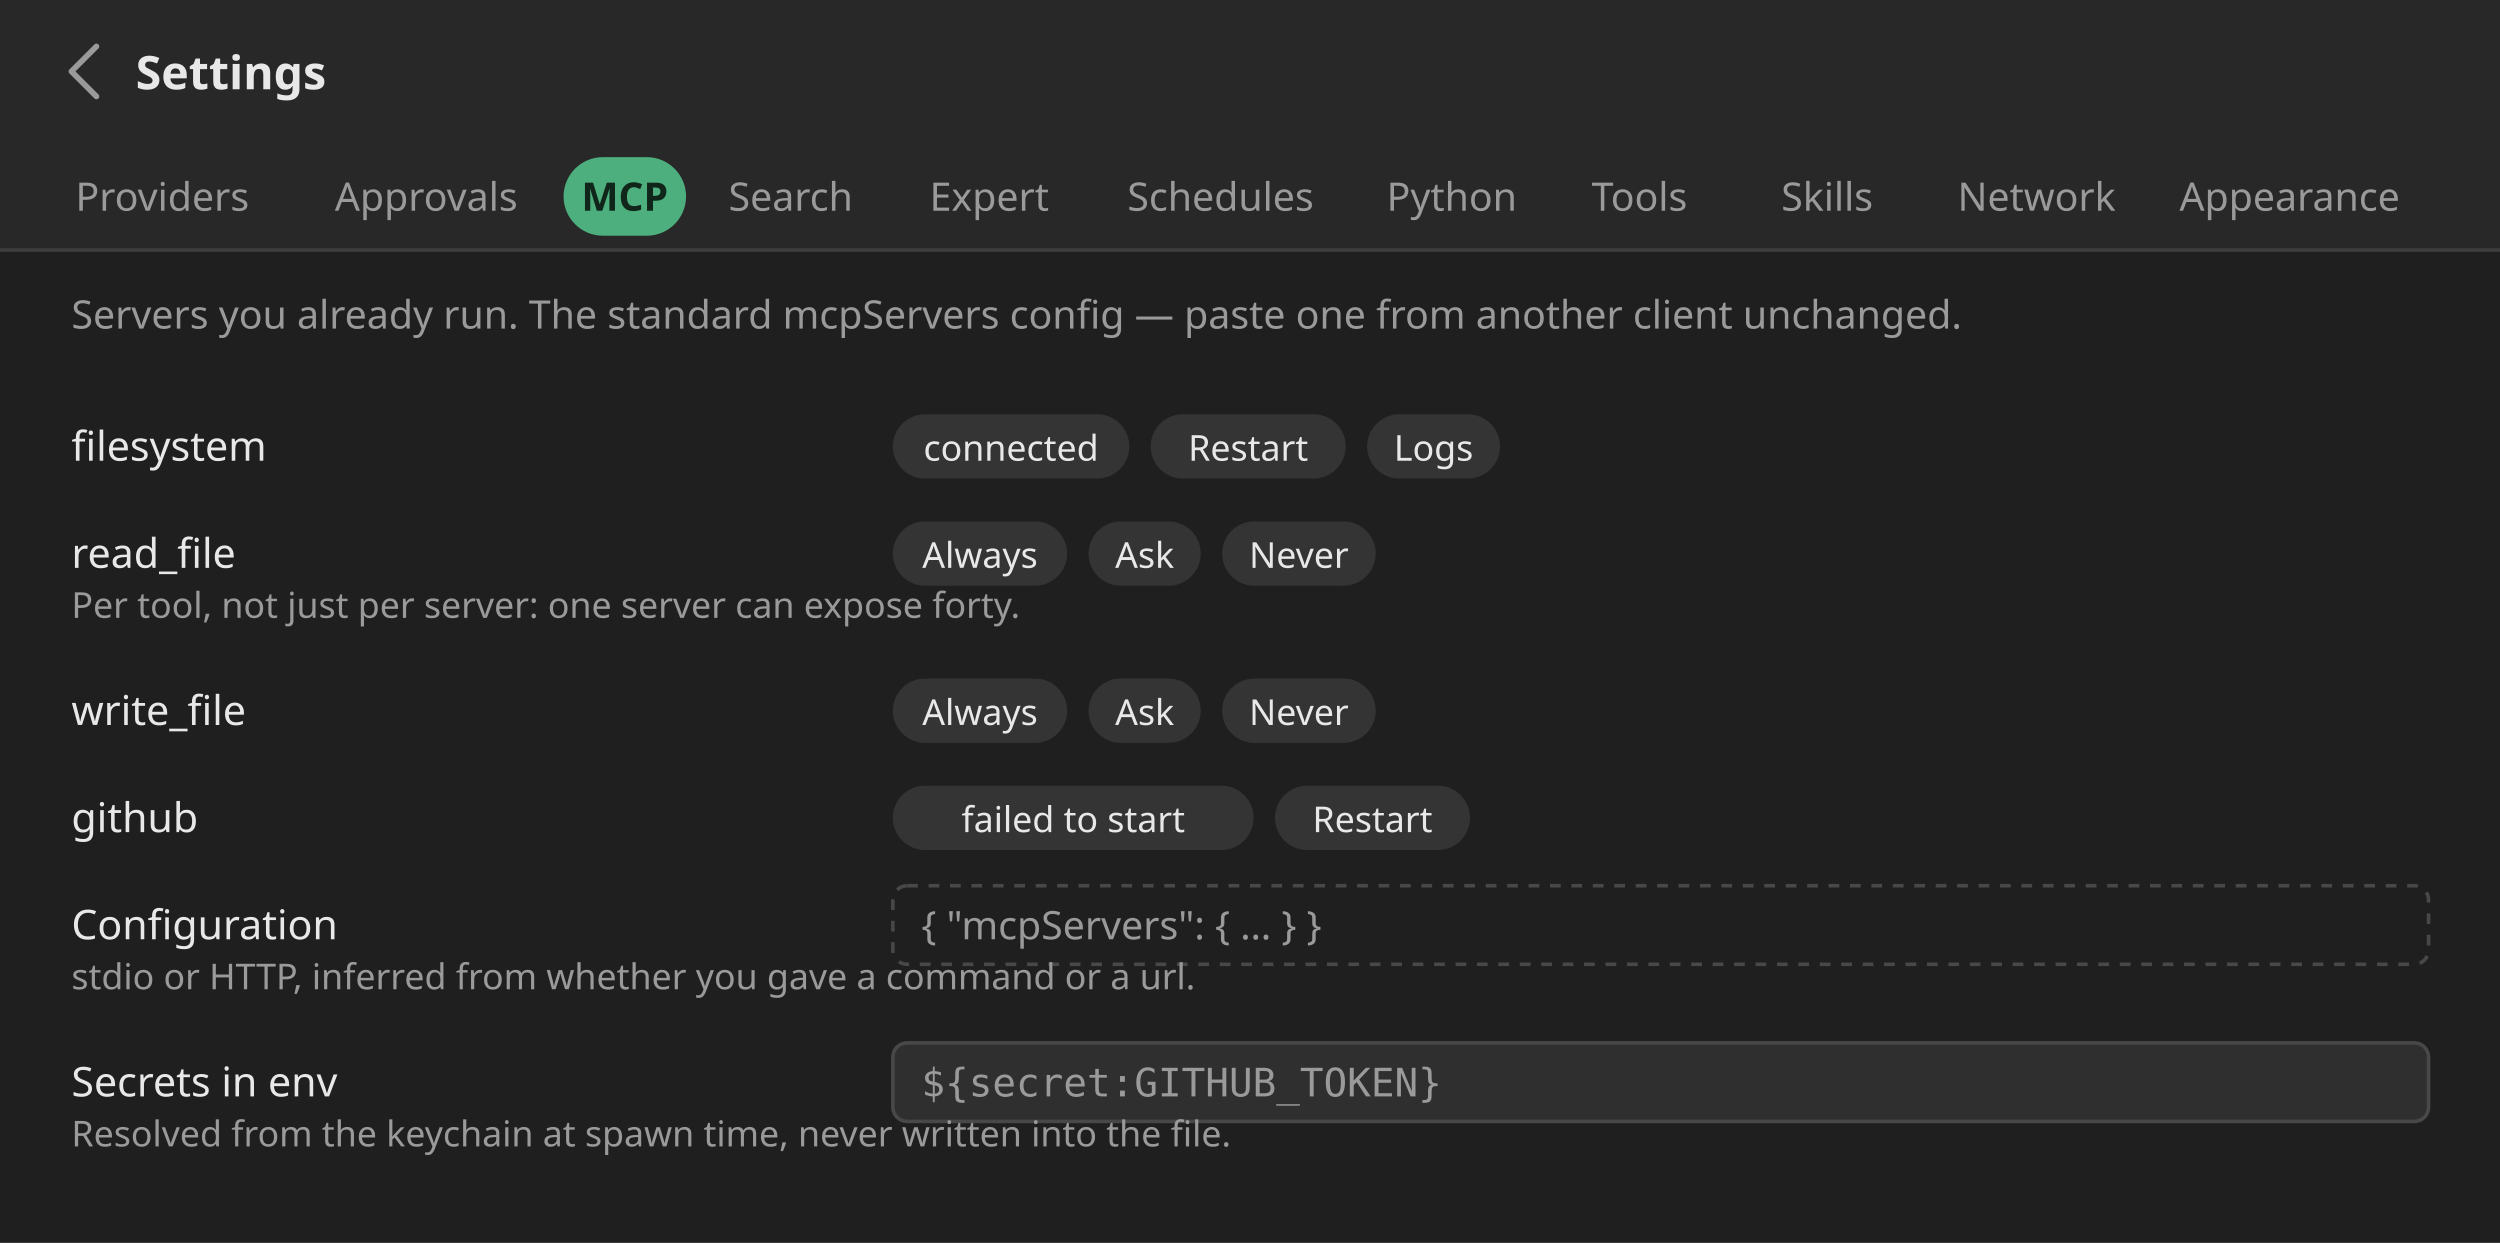
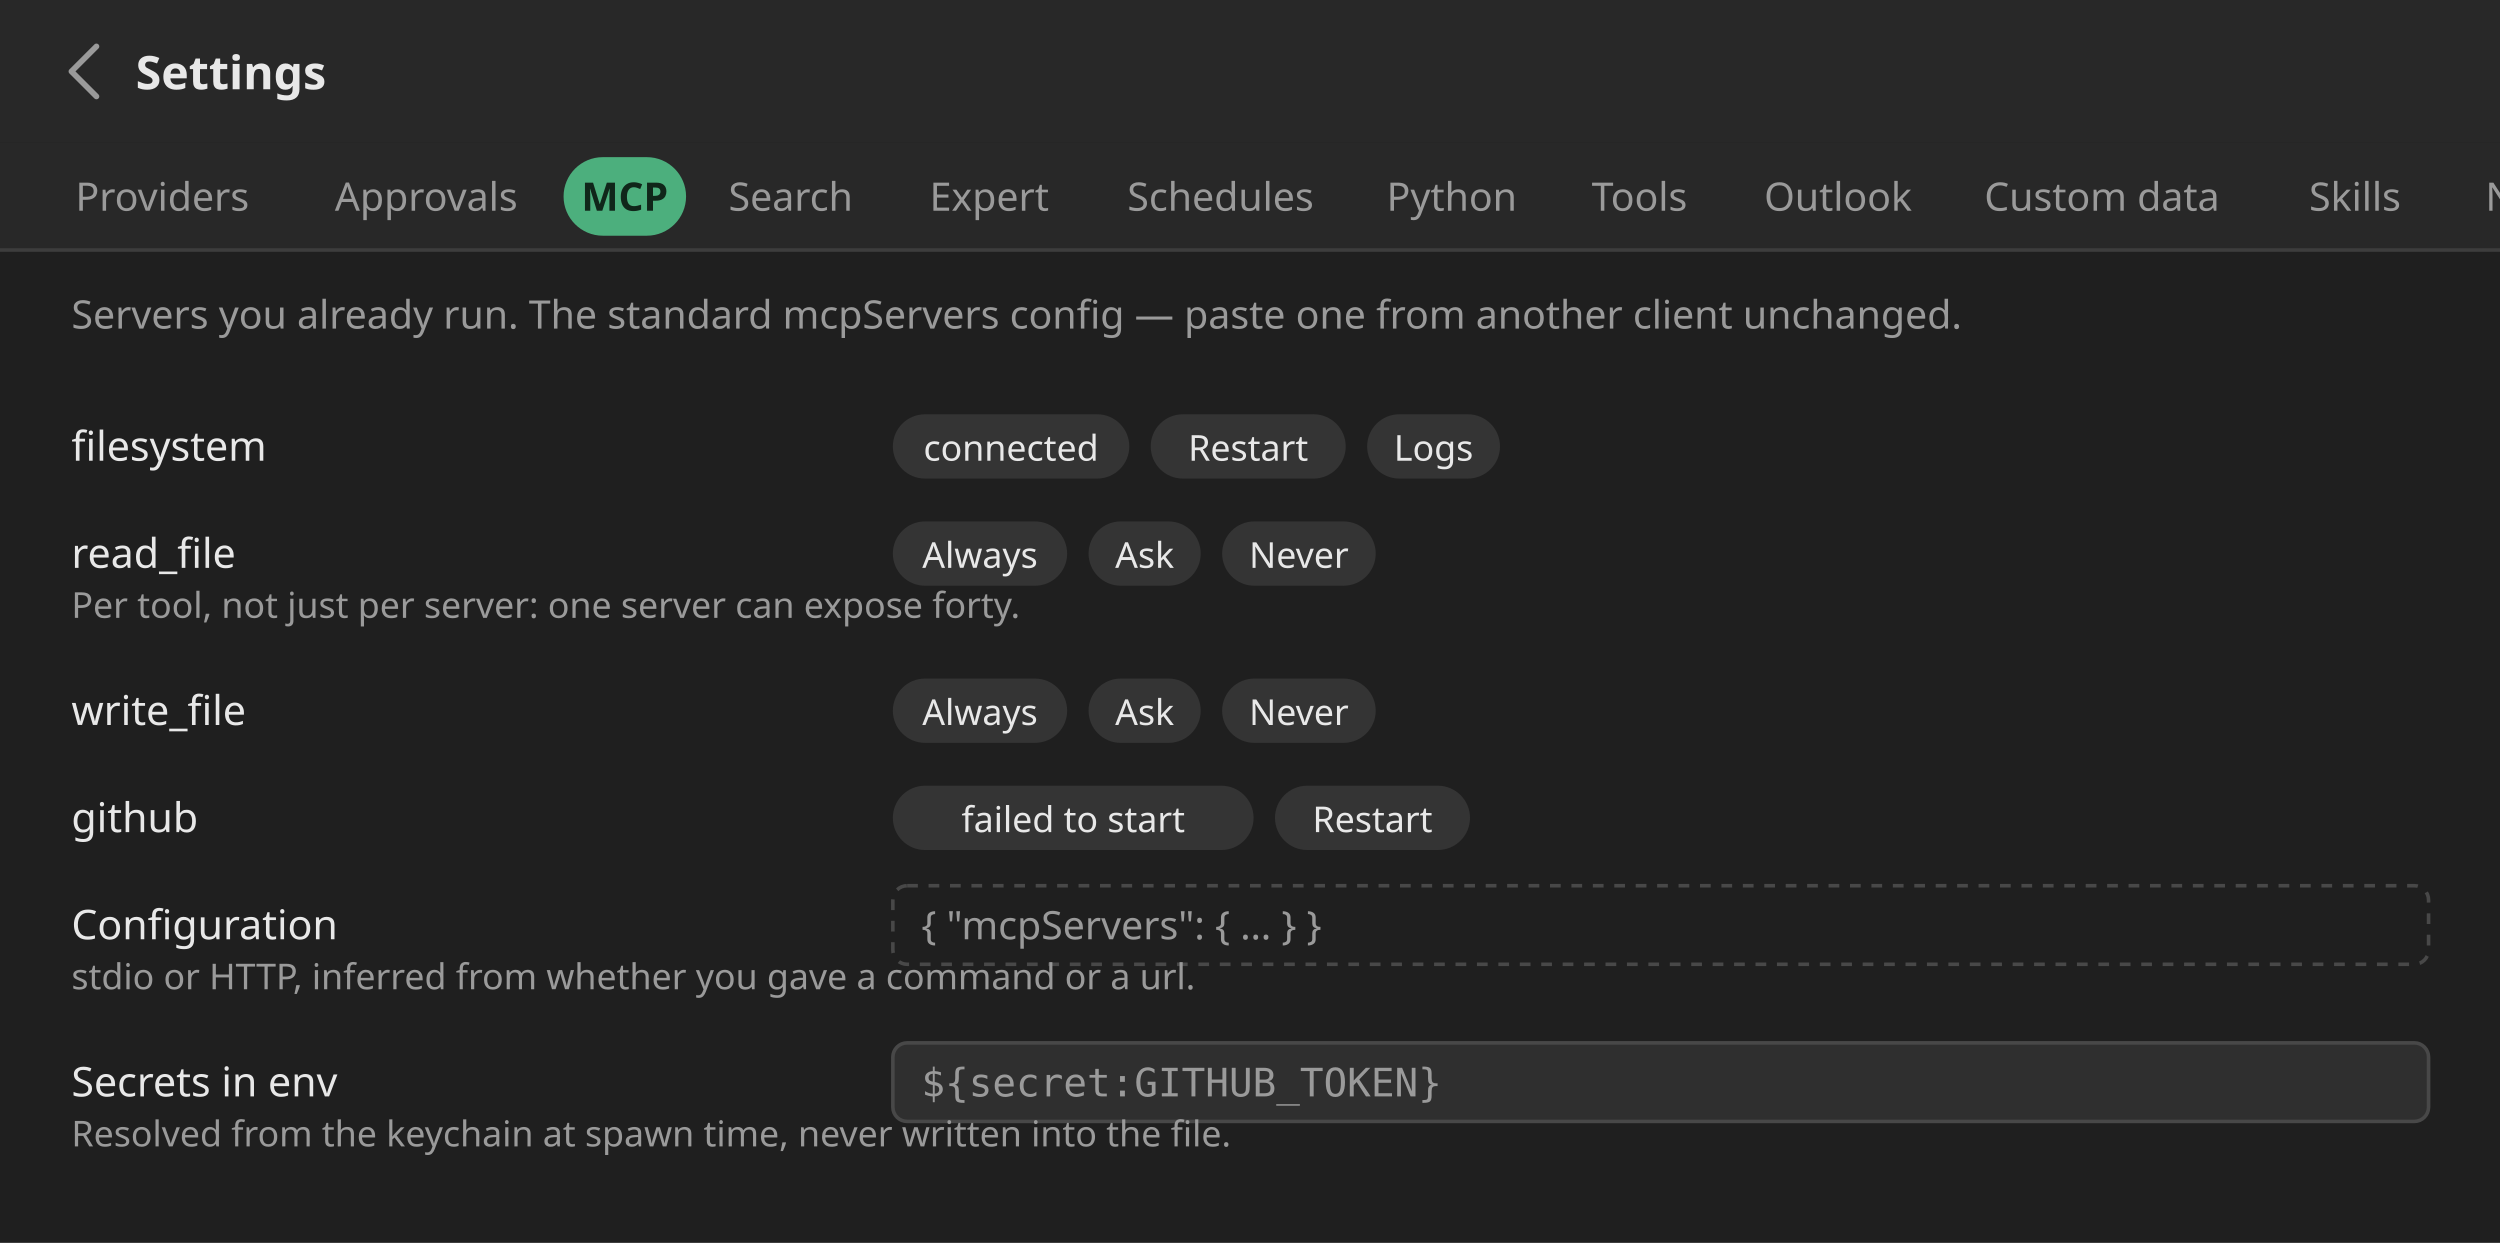
<svg xmlns="http://www.w3.org/2000/svg" width="700" height="348" viewBox="0 0 700 348" role="img">
  <rect x="0" y="0" width="700" height="348" rx="0" fill="#1f1f1f" />
  <rect x="0" y="0" width="700" height="40" rx="0" fill="#282828" />
  <path d="M20 20 l7 -7 M20 20 l7 7" stroke="#9a9a9a" stroke-width="1.6" fill="none" stroke-linecap="round" />
  <text x="38" y="25" font-family="system-ui,'Segoe UI',Ubuntu,sans-serif" font-size="13" font-weight="600" fill="#e8e8e8" text-anchor="start" opacity="1">Settings</text>
  <rect x="0" y="40" width="700" height="30" rx="0" fill="#282828" />
  <line x1="0" y1="70" x2="700" y2="70" stroke="#3d3d3d" />
  <text x="45.45" y="59" font-family="system-ui,'Segoe UI',Ubuntu,sans-serif" font-size="11" font-weight="400" fill="#9a9a9a" text-anchor="middle" opacity="1">Providers</text>
  <text x="119.35" y="59" font-family="system-ui,'Segoe UI',Ubuntu,sans-serif" font-size="11" font-weight="400" fill="#9a9a9a" text-anchor="middle" opacity="1">Approvals</text>
  <rect x="157.8" y="44" width="34.3" height="22" rx="11" fill="#4caf7d" />
  <text x="174.95" y="59" font-family="system-ui,'Segoe UI',Ubuntu,sans-serif" font-size="11" font-weight="600" fill="#10261a" text-anchor="middle" opacity="1">MCP</text>
  <text x="221.4" y="59" font-family="system-ui,'Segoe UI',Ubuntu,sans-serif" font-size="11" font-weight="400" fill="#9a9a9a" text-anchor="middle" opacity="1">Search</text>
  <text x="277" y="59" font-family="system-ui,'Segoe UI',Ubuntu,sans-serif" font-size="11" font-weight="400" fill="#9a9a9a" text-anchor="middle" opacity="1">Expert</text>
  <text x="341.75" y="59" font-family="system-ui,'Segoe UI',Ubuntu,sans-serif" font-size="11" font-weight="400" fill="#9a9a9a" text-anchor="middle" opacity="1">Schedules</text>
  <text x="406.5" y="59" font-family="system-ui,'Segoe UI',Ubuntu,sans-serif" font-size="11" font-weight="400" fill="#9a9a9a" text-anchor="middle" opacity="1">Python</text>
  <text x="459.05" y="59" font-family="system-ui,'Segoe UI',Ubuntu,sans-serif" font-size="11" font-weight="400" fill="#9a9a9a" text-anchor="middle" opacity="1">Tools</text>
-   <text x="511.6" y="59" font-family="system-ui,'Segoe UI',Ubuntu,sans-serif" font-size="11" font-weight="400" fill="#9a9a9a" text-anchor="middle" opacity="1">Skills</text>
-   <text x="570.25" y="59" font-family="system-ui,'Segoe UI',Ubuntu,sans-serif" font-size="11" font-weight="400" fill="#9a9a9a" text-anchor="middle" opacity="1">Network</text>
-   <text x="641.1" y="59" font-family="system-ui,'Segoe UI',Ubuntu,sans-serif" font-size="11" font-weight="400" fill="#9a9a9a" text-anchor="middle" opacity="1">Appearance</text>
+   <text x="514.65" y="59" font-family="system-ui,'Segoe UI',Ubuntu,sans-serif" font-size="11" font-weight="400" fill="#9a9a9a" text-anchor="middle" opacity="1">Outlook</text>
+   <text x="588.55" y="59" font-family="system-ui,'Segoe UI',Ubuntu,sans-serif" font-size="11" font-weight="400" fill="#9a9a9a" text-anchor="middle" opacity="1">Custom data</text>
+   <text x="659.4" y="59" font-family="system-ui,'Segoe UI',Ubuntu,sans-serif" font-size="11" font-weight="400" fill="#9a9a9a" text-anchor="middle" opacity="1">Skills</text>
+   <text x="718.05" y="59" font-family="system-ui,'Segoe UI',Ubuntu,sans-serif" font-size="11" font-weight="400" fill="#9a9a9a" text-anchor="middle" opacity="1">Network</text>
+   <text x="788.9" y="59" font-family="system-ui,'Segoe UI',Ubuntu,sans-serif" font-size="11" font-weight="400" fill="#9a9a9a" text-anchor="middle" opacity="1">Appearance</text>
  <text x="20" y="92" font-family="system-ui,'Segoe UI',Ubuntu,sans-serif" font-size="11" font-weight="400" fill="#9a9a9a" text-anchor="start" opacity="1">Servers you already run. The standard mcpServers config — paste one from another client unchanged.</text>
  <text x="20" y="129" font-family="system-ui,'Segoe UI',Ubuntu,sans-serif" font-size="11.5" font-weight="400" fill="#e8e8e8" text-anchor="start" opacity="1">filesystem</text>
  <rect x="250" y="116" width="66.2" height="18" rx="9" fill="#343434" />
  <text x="283.1" y="129" font-family="system-ui,'Segoe UI',Ubuntu,sans-serif" font-size="10" font-weight="400" fill="#e8e8e8" text-anchor="middle" opacity="1">connected</text>
  <rect x="322.2" y="116" width="54.6" height="18" rx="9" fill="#343434" />
  <text x="349.5" y="129" font-family="system-ui,'Segoe UI',Ubuntu,sans-serif" font-size="10" font-weight="400" fill="#e8e8e8" text-anchor="middle" opacity="1">Restart</text>
  <rect x="382.8" y="116" width="37.2" height="18" rx="9" fill="#343434" />
  <text x="401.4" y="129" font-family="system-ui,'Segoe UI',Ubuntu,sans-serif" font-size="10" font-weight="400" fill="#e8e8e8" text-anchor="middle" opacity="1">Logs</text>
  <text x="20" y="159" font-family="system-ui,'Segoe UI',Ubuntu,sans-serif" font-size="11.5" font-weight="400" fill="#e8e8e8" text-anchor="start" opacity="1">  read_file</text>
  <rect x="250" y="146" width="48.8" height="18" rx="9" fill="#343434" />
  <text x="274.4" y="159" font-family="system-ui,'Segoe UI',Ubuntu,sans-serif" font-size="10" font-weight="400" fill="#e8e8e8" text-anchor="middle" opacity="1">Always</text>
  <rect x="304.8" y="146" width="31.4" height="18" rx="9" fill="#343434" />
  <text x="320.5" y="159" font-family="system-ui,'Segoe UI',Ubuntu,sans-serif" font-size="10" font-weight="400" fill="#e8e8e8" text-anchor="middle" opacity="1">Ask</text>
  <rect x="342.2" y="146" width="43" height="18" rx="9" fill="#343434" />
  <text x="363.7" y="159" font-family="system-ui,'Segoe UI',Ubuntu,sans-serif" font-size="10" font-weight="400" fill="#e8e8e8" text-anchor="middle" opacity="1">Never</text>
  <text x="20" y="173" font-family="system-ui,'Segoe UI',Ubuntu,sans-serif" font-size="10" font-weight="400" fill="#9a9a9a" text-anchor="start" opacity="1">Per tool, not just per server: one server can expose forty.</text>
  <text x="20" y="203" font-family="system-ui,'Segoe UI',Ubuntu,sans-serif" font-size="11.5" font-weight="400" fill="#e8e8e8" text-anchor="start" opacity="1">  write_file</text>
  <rect x="250" y="190" width="48.8" height="18" rx="9" fill="#343434" />
  <text x="274.4" y="203" font-family="system-ui,'Segoe UI',Ubuntu,sans-serif" font-size="10" font-weight="400" fill="#e8e8e8" text-anchor="middle" opacity="1">Always</text>
  <rect x="304.8" y="190" width="31.4" height="18" rx="9" fill="#343434" />
  <text x="320.5" y="203" font-family="system-ui,'Segoe UI',Ubuntu,sans-serif" font-size="10" font-weight="400" fill="#e8e8e8" text-anchor="middle" opacity="1">Ask</text>
  <rect x="342.2" y="190" width="43" height="18" rx="9" fill="#343434" />
  <text x="363.7" y="203" font-family="system-ui,'Segoe UI',Ubuntu,sans-serif" font-size="10" font-weight="400" fill="#e8e8e8" text-anchor="middle" opacity="1">Never</text>
  <text x="20" y="233" font-family="system-ui,'Segoe UI',Ubuntu,sans-serif" font-size="11.5" font-weight="400" fill="#e8e8e8" text-anchor="start" opacity="1">github</text>
  <rect x="250" y="220" width="101" height="18" rx="9" fill="#343434" />
  <text x="300.5" y="233" font-family="system-ui,'Segoe UI',Ubuntu,sans-serif" font-size="10" font-weight="400" fill="#e8e8e8" text-anchor="middle" opacity="1">failed to start</text>
  <rect x="357" y="220" width="54.6" height="18" rx="9" fill="#343434" />
  <text x="384.3" y="233" font-family="system-ui,'Segoe UI',Ubuntu,sans-serif" font-size="10" font-weight="400" fill="#e8e8e8" text-anchor="middle" opacity="1">Restart</text>
  <text x="20" y="263" font-family="system-ui,'Segoe UI',Ubuntu,sans-serif" font-size="11.5" font-weight="400" fill="#e8e8e8" text-anchor="start" opacity="1">Configuration</text>
  <rect x="250" y="248" width="430" height="22" rx="4" fill="none" stroke="#484848" stroke-width="1" stroke-dasharray="3 3" />
  <text x="258" y="263" font-family="system-ui,'Segoe UI',Ubuntu,sans-serif" font-size="11" font-weight="400" fill="#9a9a9a" text-anchor="start" opacity="1">{ "mcpServers": { … } }</text>
  <text x="20" y="277" font-family="system-ui,'Segoe UI',Ubuntu,sans-serif" font-size="10" font-weight="400" fill="#9a9a9a" text-anchor="start" opacity="1">stdio or HTTP, inferred from whether you gave a command or a url.</text>
  <text x="20" y="307" font-family="system-ui,'Segoe UI',Ubuntu,sans-serif" font-size="11.5" font-weight="400" fill="#e8e8e8" text-anchor="start" opacity="1">Secrets in env</text>
  <rect x="250" y="292" width="430" height="22" rx="4" fill="#2f2f2f" stroke="#484848" stroke-width="1" />
  <text x="258" y="307" font-family="ui-monospace,'Cascadia Code','Consolas',monospace" font-size="11" font-weight="400" fill="#9a9a9a" text-anchor="start" opacity="1">${secret:GITHUB_TOKEN}</text>
  <text x="20" y="321" font-family="system-ui,'Segoe UI',Ubuntu,sans-serif" font-size="10" font-weight="400" fill="#9a9a9a" text-anchor="start" opacity="1">Resolved from the keychain at spawn time, never written into the file.</text>
</svg>
